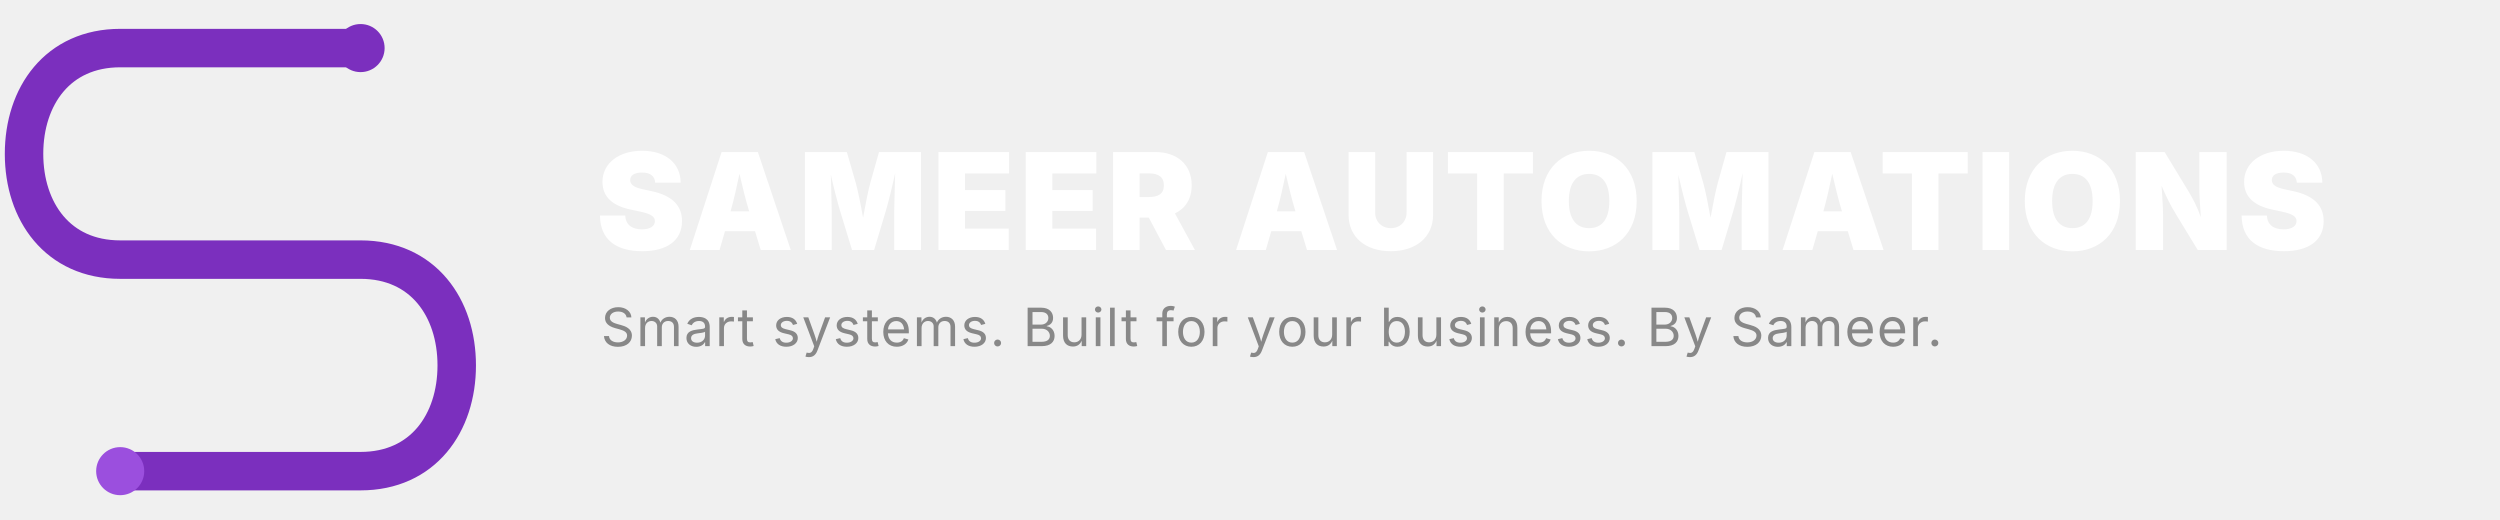
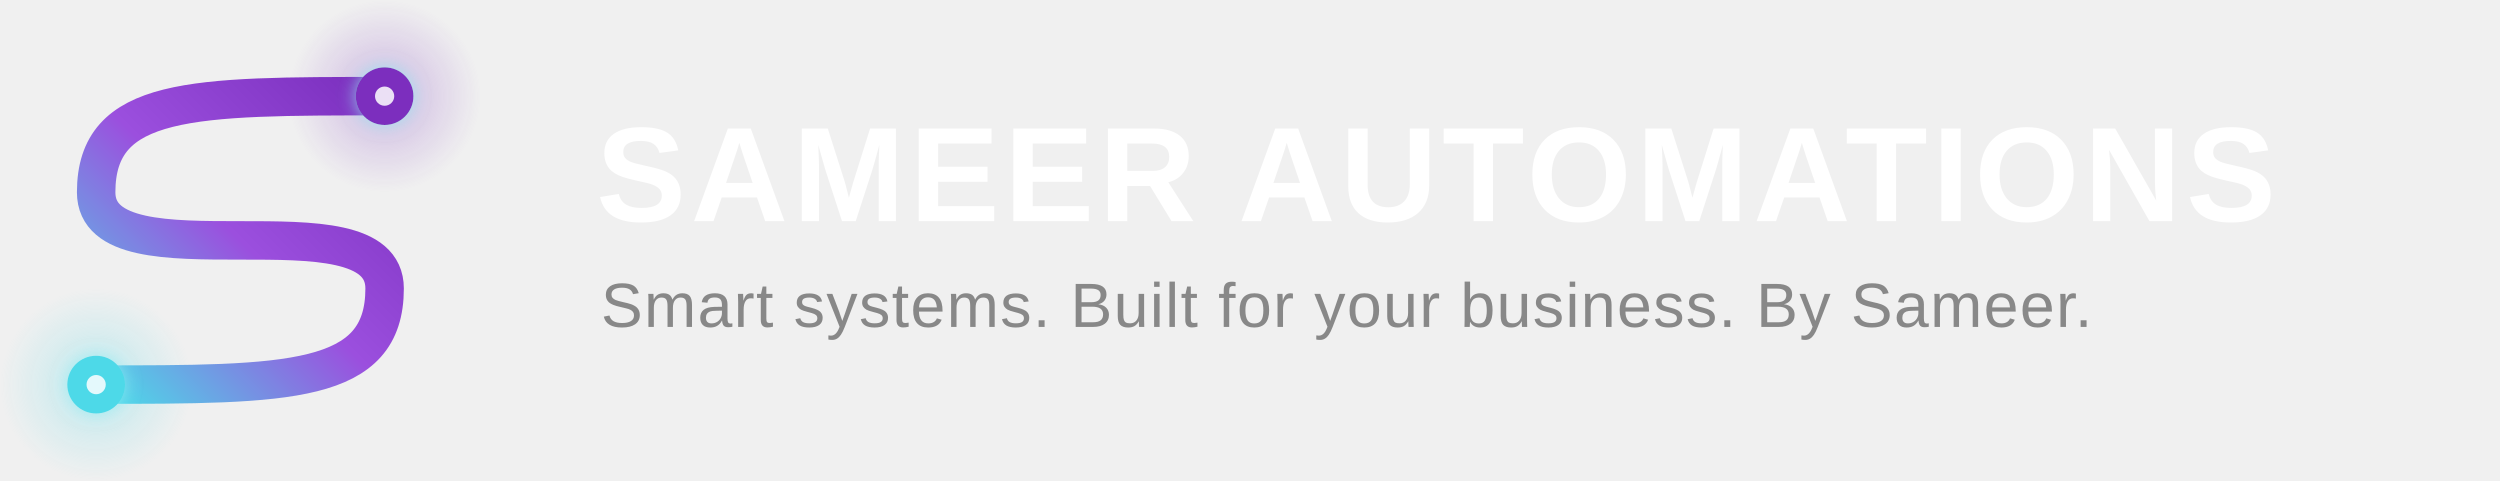
- <svg xmlns="http://www.w3.org/2000/svg" viewBox="0 0 520 108" width="520" height="108" role="img" aria-label="Sameer Automations">
+ <svg xmlns="http://www.w3.org/2000/svg" viewBox="0 0 520 100" width="520" height="100" role="img" aria-label="Sameer Automations">
  <defs>
    <style>
      .wordmark {
-         font-family: 'Inter', 'Helvetica Neue', Arial, sans-serif;
+         font-family: 'Roc Grotesk', 'Outfit', 'Helvetica Neue', Arial, sans-serif;
        font-weight: 900;
        font-size: 28px;
        letter-spacing: 1px;
        fill: #FFFFFF;
      }
      .tagline {
-         font-family: 'Inter', 'Helvetica Neue', Arial, sans-serif;
+         font-family: 'Gilroy', 'DM Sans', 'Helvetica Neue', Arial, sans-serif;
        font-weight: 400;
-         font-size: 11px;
+         font-size: 13px;
        letter-spacing: 0.3px;
        fill: #888888;
      }
    </style>
+     <linearGradient id="fl-flowGrad" x1="1" y1="0" x2="0" y2="1">
+       <stop offset="0%" stop-color="#7B2FBE" />
+       <stop offset="50%" stop-color="#9B4FDE" />
+       <stop offset="100%" stop-color="#4DD9E8" />
+     </linearGradient>
+     <radialGradient id="fl-haloInput" cx="50%" cy="50%" r="50%">
+       <stop offset="0%" stop-color="#7B2FBE" stop-opacity="0.3" />
+       <stop offset="100%" stop-color="#7B2FBE" stop-opacity="0" />
+     </radialGradient>
+     <radialGradient id="fl-haloOutput" cx="50%" cy="50%" r="50%">
+       <stop offset="0%" stop-color="#4DD9E8" stop-opacity="0.3" />
+       <stop offset="100%" stop-color="#4DD9E8" stop-opacity="0" />
+     </radialGradient>
+     <filter id="fl-coreGlow" x="-100%" y="-100%" width="300%" height="300%">
+       <feGaussianBlur in="SourceGraphic" stdDeviation="1.8" result="blur" />
+       <feColorMatrix in="blur" type="matrix" values="0 0 0 0 0.302  0 0 0 0 0.851  0 0 0 0 0.910  0 0 0 0.8 0" result="cyan" />
+       <feMerge>
+         <feMergeNode in="cyan" />
+         <feMergeNode in="SourceGraphic" />
+       </feMerge>
+     </filter>
  </defs>
-   <path d="M 75 10 L 25 10 C 12 10 5 20 5 32 C 5 44 12 54 25 54 L 75 54 C 88 54 95 64 95 76 C 95 88 88 98 75 98 L 25 98" stroke="#7B2FBE" stroke-width="8" stroke-linecap="round" fill="none" />
-   <circle cx="75" cy="10" r="5" fill="#7B2FBE" />
-   <circle cx="25" cy="98" r="5" fill="#9B4FDE" />
-   <text x="124" y="52" class="wordmark">SAMEER AUTOMATIONS</text>
-   <text x="125" y="72" class="tagline">Smart systems. Built for your business. By Sameer.</text>
+   <circle cx="80" cy="20" r="20" fill="url(#fl-haloInput)" />
+   <circle cx="20" cy="80" r="20" fill="url(#fl-haloOutput)" />
+   <path d="M 80 20        C 40 20, 20 20, 20 40        C 20 60, 80 40, 80 60        C 80 80, 60 80, 20 80" stroke="url(#fl-flowGrad)" stroke-width="8" stroke-linecap="round" fill="none" />
+   <circle cx="80" cy="20" r="6" fill="#7B2FBE" filter="url(#fl-coreGlow)" />
+   <circle cx="80" cy="20" r="2" fill="#FFFFFF" opacity="0.85" />
+   <circle cx="20" cy="80" r="6" fill="#4DD9E8" filter="url(#fl-coreGlow)" />
+   <circle cx="20" cy="80" r="2" fill="#FFFFFF" opacity="0.85" />
+   <text x="124" y="46" class="wordmark">SAMEER AUTOMATIONS</text>
+   <text x="125" y="68" class="tagline">Smart systems. Built for your business. By Sameer.</text>
</svg>
